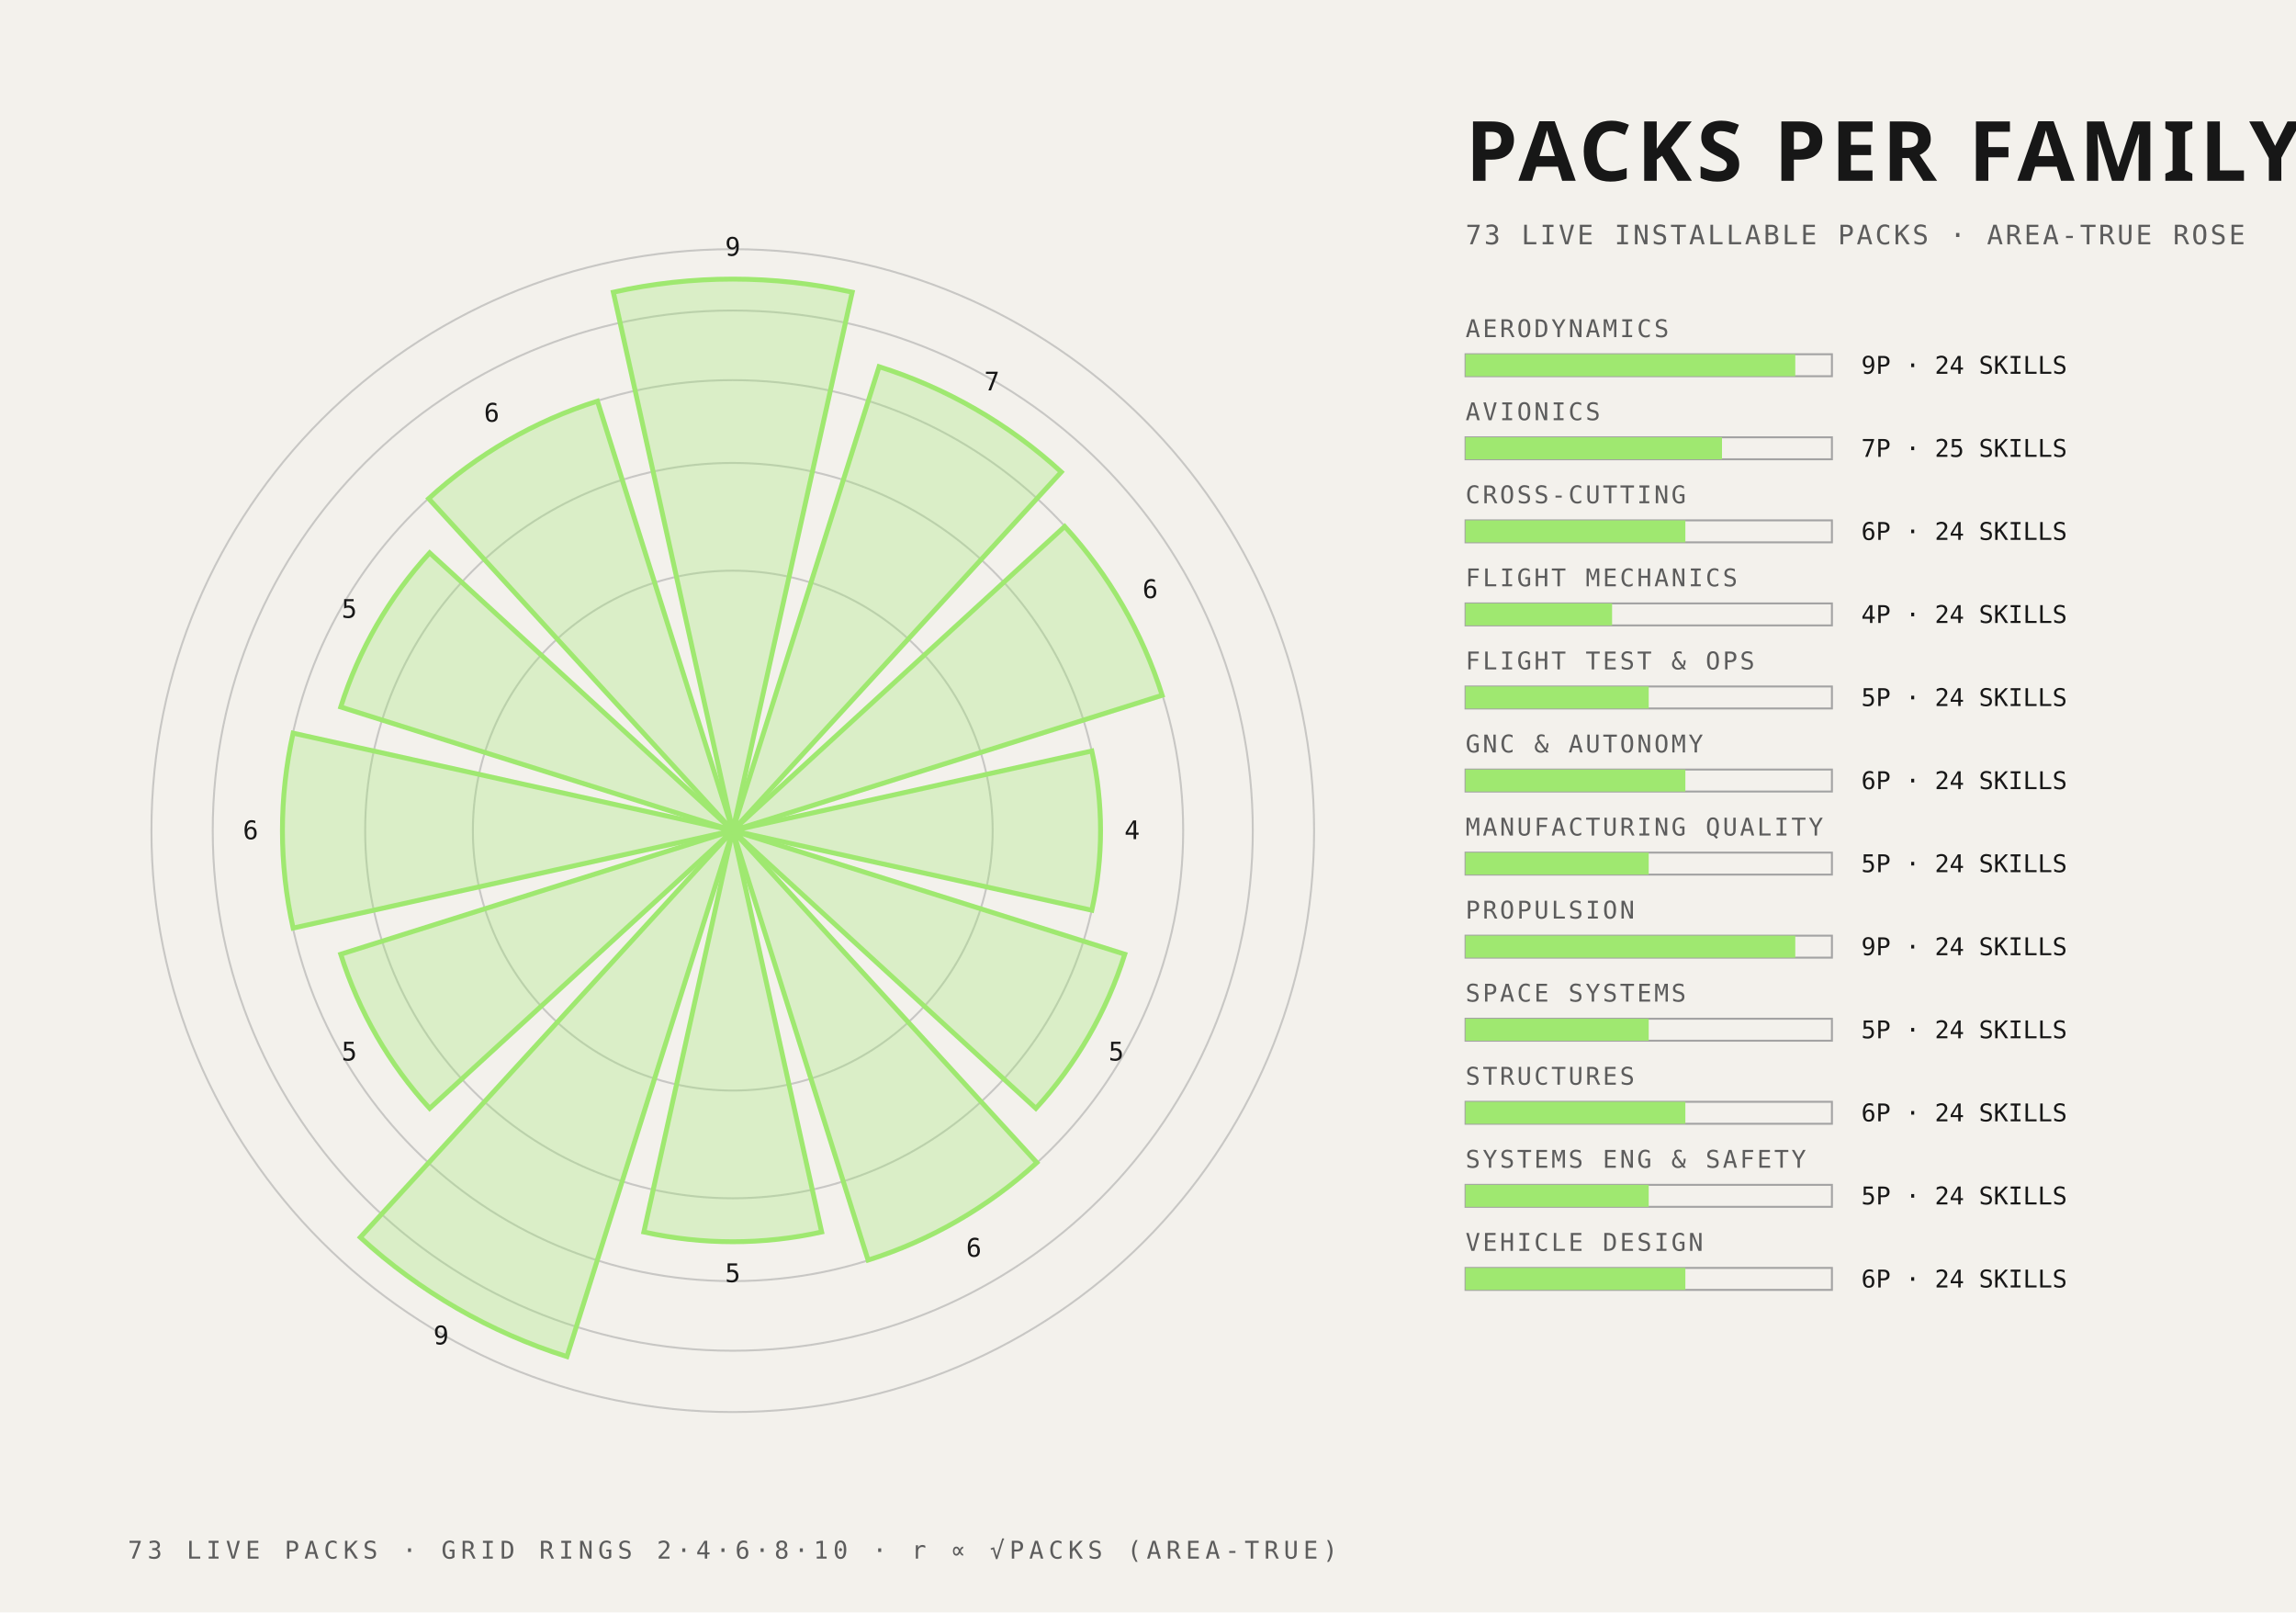
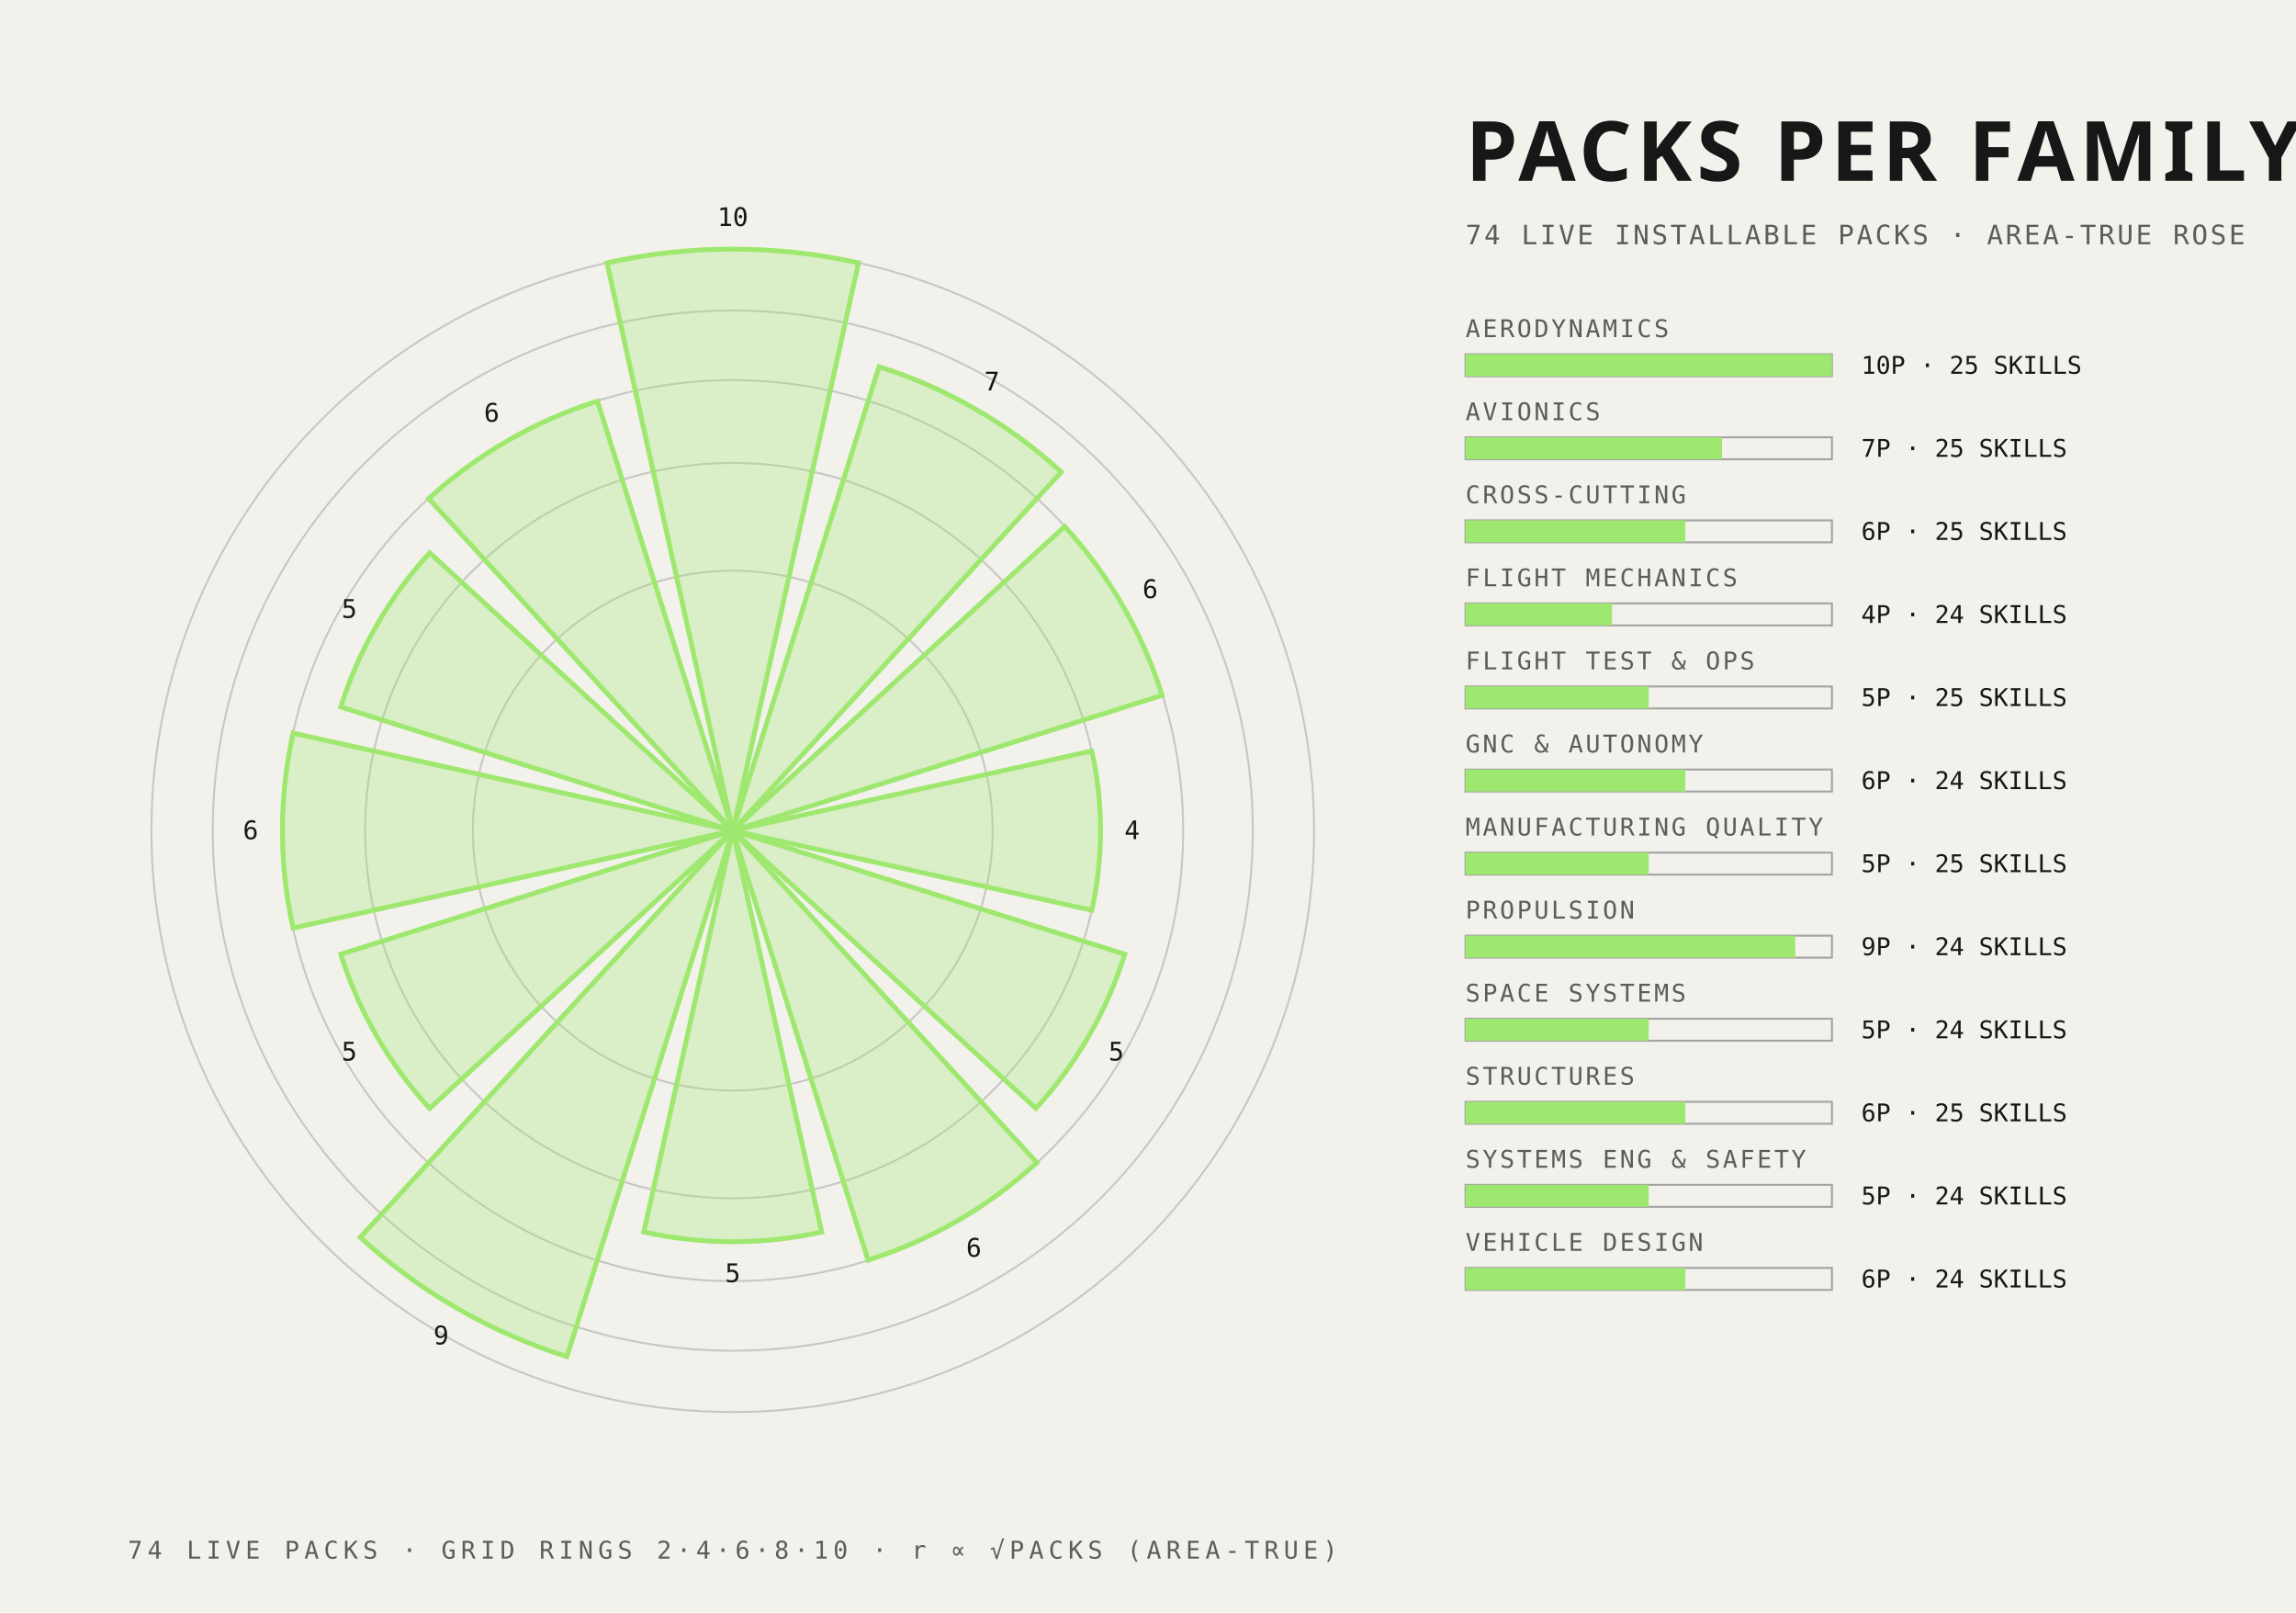
<svg xmlns="http://www.w3.org/2000/svg" width="940" height="660" viewBox="0 0 940 660">
  <style>
    .mono { font-family: "JetBrains Mono", "IBM Plex Mono", "Menlo", monospace; }
    .cond { font-family: "Barlow Condensed", "DIN Condensed", "Arial Narrow", sans-serif; font-weight: 700; text-transform: uppercase; }
    .serif { font-family: "Instrument Serif", Georgia, serif; font-style: italic; }
  </style>
  <rect width="940" height="660" fill="#f3f1ec" />
  <circle cx="300" cy="340" r="106.4" fill="none" stroke="#a3a3a3" stroke-width="0.8" stroke-opacity="0.55" />
  <circle cx="300" cy="340" r="150.5" fill="none" stroke="#a3a3a3" stroke-width="0.8" stroke-opacity="0.55" />
  <circle cx="300" cy="340" r="184.4" fill="none" stroke="#a3a3a3" stroke-width="0.8" stroke-opacity="0.55" />
  <circle cx="300" cy="340" r="212.9" fill="none" stroke="#a3a3a3" stroke-width="0.8" stroke-opacity="0.55" />
  <circle cx="300" cy="340" r="238.0" fill="none" stroke="#a3a3a3" stroke-width="0.8" stroke-opacity="0.55" />
-   <path d="M 300 340 L 251.1 119.6 A 225.8 225.8 0 0 1 348.9 119.6 Z" fill="#9fe870" fill-opacity="0.30" stroke="#9fe870" stroke-width="2" />
-   <text class="mono" x="300.0" y="104.7" text-anchor="middle" font-size="10.5" fill="#171717">9</text>
+   <path d="M 300 340 L 248.5 107.6 A 238.0 238.0 0 0 1 351.5 107.6 Z" fill="#9fe870" fill-opacity="0.30" stroke="#9fe870" stroke-width="2" />
+   <text class="mono" x="300.0" y="92.5" text-anchor="middle" font-size="10.5" fill="#171717">10</text>
  <path d="M 300 340 L 359.9 150.1 A 199.1 199.1 0 0 1 434.5 193.2 Z" fill="#9fe870" fill-opacity="0.30" stroke="#9fe870" stroke-width="2" />
  <text class="mono" x="406.1" y="159.8" text-anchor="middle" font-size="10.5" fill="#171717">7</text>
  <path d="M 300 340 L 435.9 215.5 A 184.4 184.4 0 0 1 475.8 284.6 Z" fill="#9fe870" fill-opacity="0.30" stroke="#9fe870" stroke-width="2" />
  <text class="mono" x="470.9" y="244.8" text-anchor="middle" font-size="10.5" fill="#171717">6</text>
  <path d="M 300 340 L 447.0 307.4 A 150.5 150.5 0 0 1 447.0 372.6 Z" fill="#9fe870" fill-opacity="0.30" stroke="#9fe870" stroke-width="2" />
  <text class="mono" x="463.5" y="343.5" text-anchor="middle" font-size="10.5" fill="#171717">4</text>
  <path d="M 300 340 L 460.5 390.6 A 168.3 168.3 0 0 1 424.1 453.7 Z" fill="#9fe870" fill-opacity="0.30" stroke="#9fe870" stroke-width="2" />
  <text class="mono" x="457.0" y="434.1" text-anchor="middle" font-size="10.5" fill="#171717">5</text>
  <path d="M 300 340 L 424.5 475.9 A 184.4 184.4 0 0 1 355.4 515.8 Z" fill="#9fe870" fill-opacity="0.30" stroke="#9fe870" stroke-width="2" />
  <text class="mono" x="398.7" y="514.4" text-anchor="middle" font-size="10.5" fill="#171717">6</text>
  <path d="M 300 340 L 336.4 504.3 A 168.3 168.3 0 0 1 263.6 504.3 Z" fill="#9fe870" fill-opacity="0.30" stroke="#9fe870" stroke-width="2" />
  <text class="mono" x="300.0" y="524.8" text-anchor="middle" font-size="10.5" fill="#171717">5</text>
  <path d="M 300 340 L 232.1 555.3 A 225.8 225.8 0 0 1 147.5 506.5 Z" fill="#9fe870" fill-opacity="0.30" stroke="#9fe870" stroke-width="2" />
  <text class="mono" x="180.6" y="550.3" text-anchor="middle" font-size="10.5" fill="#171717">9</text>
  <path d="M 300 340 L 175.9 453.7 A 168.3 168.3 0 0 1 139.5 390.6 Z" fill="#9fe870" fill-opacity="0.30" stroke="#9fe870" stroke-width="2" />
  <text class="mono" x="143.0" y="434.1" text-anchor="middle" font-size="10.5" fill="#171717">5</text>
  <path d="M 300 340 L 120.0 379.9 A 184.4 184.4 0 0 1 120.0 300.1 Z" fill="#9fe870" fill-opacity="0.30" stroke="#9fe870" stroke-width="2" />
  <text class="mono" x="102.6" y="343.5" text-anchor="middle" font-size="10.5" fill="#171717">6</text>
  <path d="M 300 340 L 139.5 289.4 A 168.3 168.3 0 0 1 175.9 226.3 Z" fill="#9fe870" fill-opacity="0.30" stroke="#9fe870" stroke-width="2" />
  <text class="mono" x="143.0" y="252.9" text-anchor="middle" font-size="10.5" fill="#171717">5</text>
  <path d="M 300 340 L 175.5 204.1 A 184.4 184.4 0 0 1 244.6 164.2 Z" fill="#9fe870" fill-opacity="0.30" stroke="#9fe870" stroke-width="2" />
  <text class="mono" x="201.3" y="172.6" text-anchor="middle" font-size="10.5" fill="#171717">6</text>
  <text class="cond" x="600.0" y="74.0" text-anchor="start" font-size="34" fill="#171717" letter-spacing="2">PACKS PER FAMILY</text>
-   <text class="mono" x="600.0" y="100.0" text-anchor="start" font-size="11" fill="#5c5c5c" letter-spacing="1">73 LIVE INSTALLABLE PACKS · AREA-TRUE ROSE</text>
+   <text class="mono" x="600.0" y="100.0" text-anchor="start" font-size="11" fill="#5c5c5c" letter-spacing="1">74 LIVE INSTALLABLE PACKS · AREA-TRUE ROSE</text>
  <text class="mono" x="600.0" y="138.0" text-anchor="start" font-size="10" fill="#5c5c5c" letter-spacing="1">AERODYNAMICS</text>
  <rect x="600" y="145" width="150" height="9" fill="none" stroke="#a3a3a3" stroke-width="0.8" />
-   <rect x="600" y="145" width="135.0" height="9" fill="#9fe870" />
-   <text class="mono" x="762.0" y="153.0" text-anchor="start" font-size="10" fill="#171717">9P · 24 SKILLS</text>
+   <rect x="600" y="145" width="150.0" height="9" fill="#9fe870" />
+   <text class="mono" x="762.0" y="153.0" text-anchor="start" font-size="10" fill="#171717">10P · 25 SKILLS</text>
  <text class="mono" x="600.0" y="172.0" text-anchor="start" font-size="10" fill="#5c5c5c" letter-spacing="1">AVIONICS</text>
  <rect x="600" y="179" width="150" height="9" fill="none" stroke="#a3a3a3" stroke-width="0.8" />
  <rect x="600" y="179" width="105.0" height="9" fill="#9fe870" />
  <text class="mono" x="762.0" y="187.0" text-anchor="start" font-size="10" fill="#171717">7P · 25 SKILLS</text>
  <text class="mono" x="600.0" y="206.0" text-anchor="start" font-size="10" fill="#5c5c5c" letter-spacing="1">CROSS-CUTTING</text>
  <rect x="600" y="213" width="150" height="9" fill="none" stroke="#a3a3a3" stroke-width="0.8" />
  <rect x="600" y="213" width="90.0" height="9" fill="#9fe870" />
-   <text class="mono" x="762.0" y="221.0" text-anchor="start" font-size="10" fill="#171717">6P · 24 SKILLS</text>
+   <text class="mono" x="762.0" y="221.0" text-anchor="start" font-size="10" fill="#171717">6P · 25 SKILLS</text>
  <text class="mono" x="600.0" y="240.0" text-anchor="start" font-size="10" fill="#5c5c5c" letter-spacing="1">FLIGHT MECHANICS</text>
  <rect x="600" y="247" width="150" height="9" fill="none" stroke="#a3a3a3" stroke-width="0.8" />
  <rect x="600" y="247" width="60.0" height="9" fill="#9fe870" />
  <text class="mono" x="762.0" y="255.0" text-anchor="start" font-size="10" fill="#171717">4P · 24 SKILLS</text>
  <text class="mono" x="600.0" y="274.0" text-anchor="start" font-size="10" fill="#5c5c5c" letter-spacing="1">FLIGHT TEST &amp; OPS</text>
  <rect x="600" y="281" width="150" height="9" fill="none" stroke="#a3a3a3" stroke-width="0.8" />
  <rect x="600" y="281" width="75.0" height="9" fill="#9fe870" />
-   <text class="mono" x="762.0" y="289.0" text-anchor="start" font-size="10" fill="#171717">5P · 24 SKILLS</text>
+   <text class="mono" x="762.0" y="289.0" text-anchor="start" font-size="10" fill="#171717">5P · 25 SKILLS</text>
  <text class="mono" x="600.0" y="308.0" text-anchor="start" font-size="10" fill="#5c5c5c" letter-spacing="1">GNC &amp; AUTONOMY</text>
  <rect x="600" y="315" width="150" height="9" fill="none" stroke="#a3a3a3" stroke-width="0.8" />
  <rect x="600" y="315" width="90.0" height="9" fill="#9fe870" />
  <text class="mono" x="762.0" y="323.0" text-anchor="start" font-size="10" fill="#171717">6P · 24 SKILLS</text>
  <text class="mono" x="600.0" y="342.0" text-anchor="start" font-size="10" fill="#5c5c5c" letter-spacing="1">MANUFACTURING QUALITY</text>
  <rect x="600" y="349" width="150" height="9" fill="none" stroke="#a3a3a3" stroke-width="0.8" />
  <rect x="600" y="349" width="75.0" height="9" fill="#9fe870" />
-   <text class="mono" x="762.0" y="357.0" text-anchor="start" font-size="10" fill="#171717">5P · 24 SKILLS</text>
+   <text class="mono" x="762.0" y="357.0" text-anchor="start" font-size="10" fill="#171717">5P · 25 SKILLS</text>
  <text class="mono" x="600.0" y="376.0" text-anchor="start" font-size="10" fill="#5c5c5c" letter-spacing="1">PROPULSION</text>
  <rect x="600" y="383" width="150" height="9" fill="none" stroke="#a3a3a3" stroke-width="0.8" />
  <rect x="600" y="383" width="135.0" height="9" fill="#9fe870" />
  <text class="mono" x="762.0" y="391.0" text-anchor="start" font-size="10" fill="#171717">9P · 24 SKILLS</text>
  <text class="mono" x="600.0" y="410.0" text-anchor="start" font-size="10" fill="#5c5c5c" letter-spacing="1">SPACE SYSTEMS</text>
  <rect x="600" y="417" width="150" height="9" fill="none" stroke="#a3a3a3" stroke-width="0.8" />
  <rect x="600" y="417" width="75.0" height="9" fill="#9fe870" />
  <text class="mono" x="762.0" y="425.0" text-anchor="start" font-size="10" fill="#171717">5P · 24 SKILLS</text>
  <text class="mono" x="600.0" y="444.0" text-anchor="start" font-size="10" fill="#5c5c5c" letter-spacing="1">STRUCTURES</text>
  <rect x="600" y="451" width="150" height="9" fill="none" stroke="#a3a3a3" stroke-width="0.8" />
  <rect x="600" y="451" width="90.0" height="9" fill="#9fe870" />
-   <text class="mono" x="762.0" y="459.0" text-anchor="start" font-size="10" fill="#171717">6P · 24 SKILLS</text>
+   <text class="mono" x="762.0" y="459.0" text-anchor="start" font-size="10" fill="#171717">6P · 25 SKILLS</text>
  <text class="mono" x="600.0" y="478.0" text-anchor="start" font-size="10" fill="#5c5c5c" letter-spacing="1">SYSTEMS ENG &amp; SAFETY</text>
  <rect x="600" y="485" width="150" height="9" fill="none" stroke="#a3a3a3" stroke-width="0.8" />
  <rect x="600" y="485" width="75.0" height="9" fill="#9fe870" />
  <text class="mono" x="762.0" y="493.0" text-anchor="start" font-size="10" fill="#171717">5P · 24 SKILLS</text>
  <text class="mono" x="600.0" y="512.0" text-anchor="start" font-size="10" fill="#5c5c5c" letter-spacing="1">VEHICLE DESIGN</text>
  <rect x="600" y="519" width="150" height="9" fill="none" stroke="#a3a3a3" stroke-width="0.8" />
  <rect x="600" y="519" width="90.0" height="9" fill="#9fe870" />
  <text class="mono" x="762.0" y="527.0" text-anchor="start" font-size="10" fill="#171717">6P · 24 SKILLS</text>
-   <text class="mono" x="300.0" y="638.0" text-anchor="middle" font-size="10" fill="#5c5c5c" letter-spacing="2">73 LIVE PACKS · GRID RINGS 2·4·6·8·10 · r ∝ √PACKS (AREA-TRUE)</text>
+   <text class="mono" x="300.0" y="638.0" text-anchor="middle" font-size="10" fill="#5c5c5c" letter-spacing="2">74 LIVE PACKS · GRID RINGS 2·4·6·8·10 · r ∝ √PACKS (AREA-TRUE)</text>
</svg>
